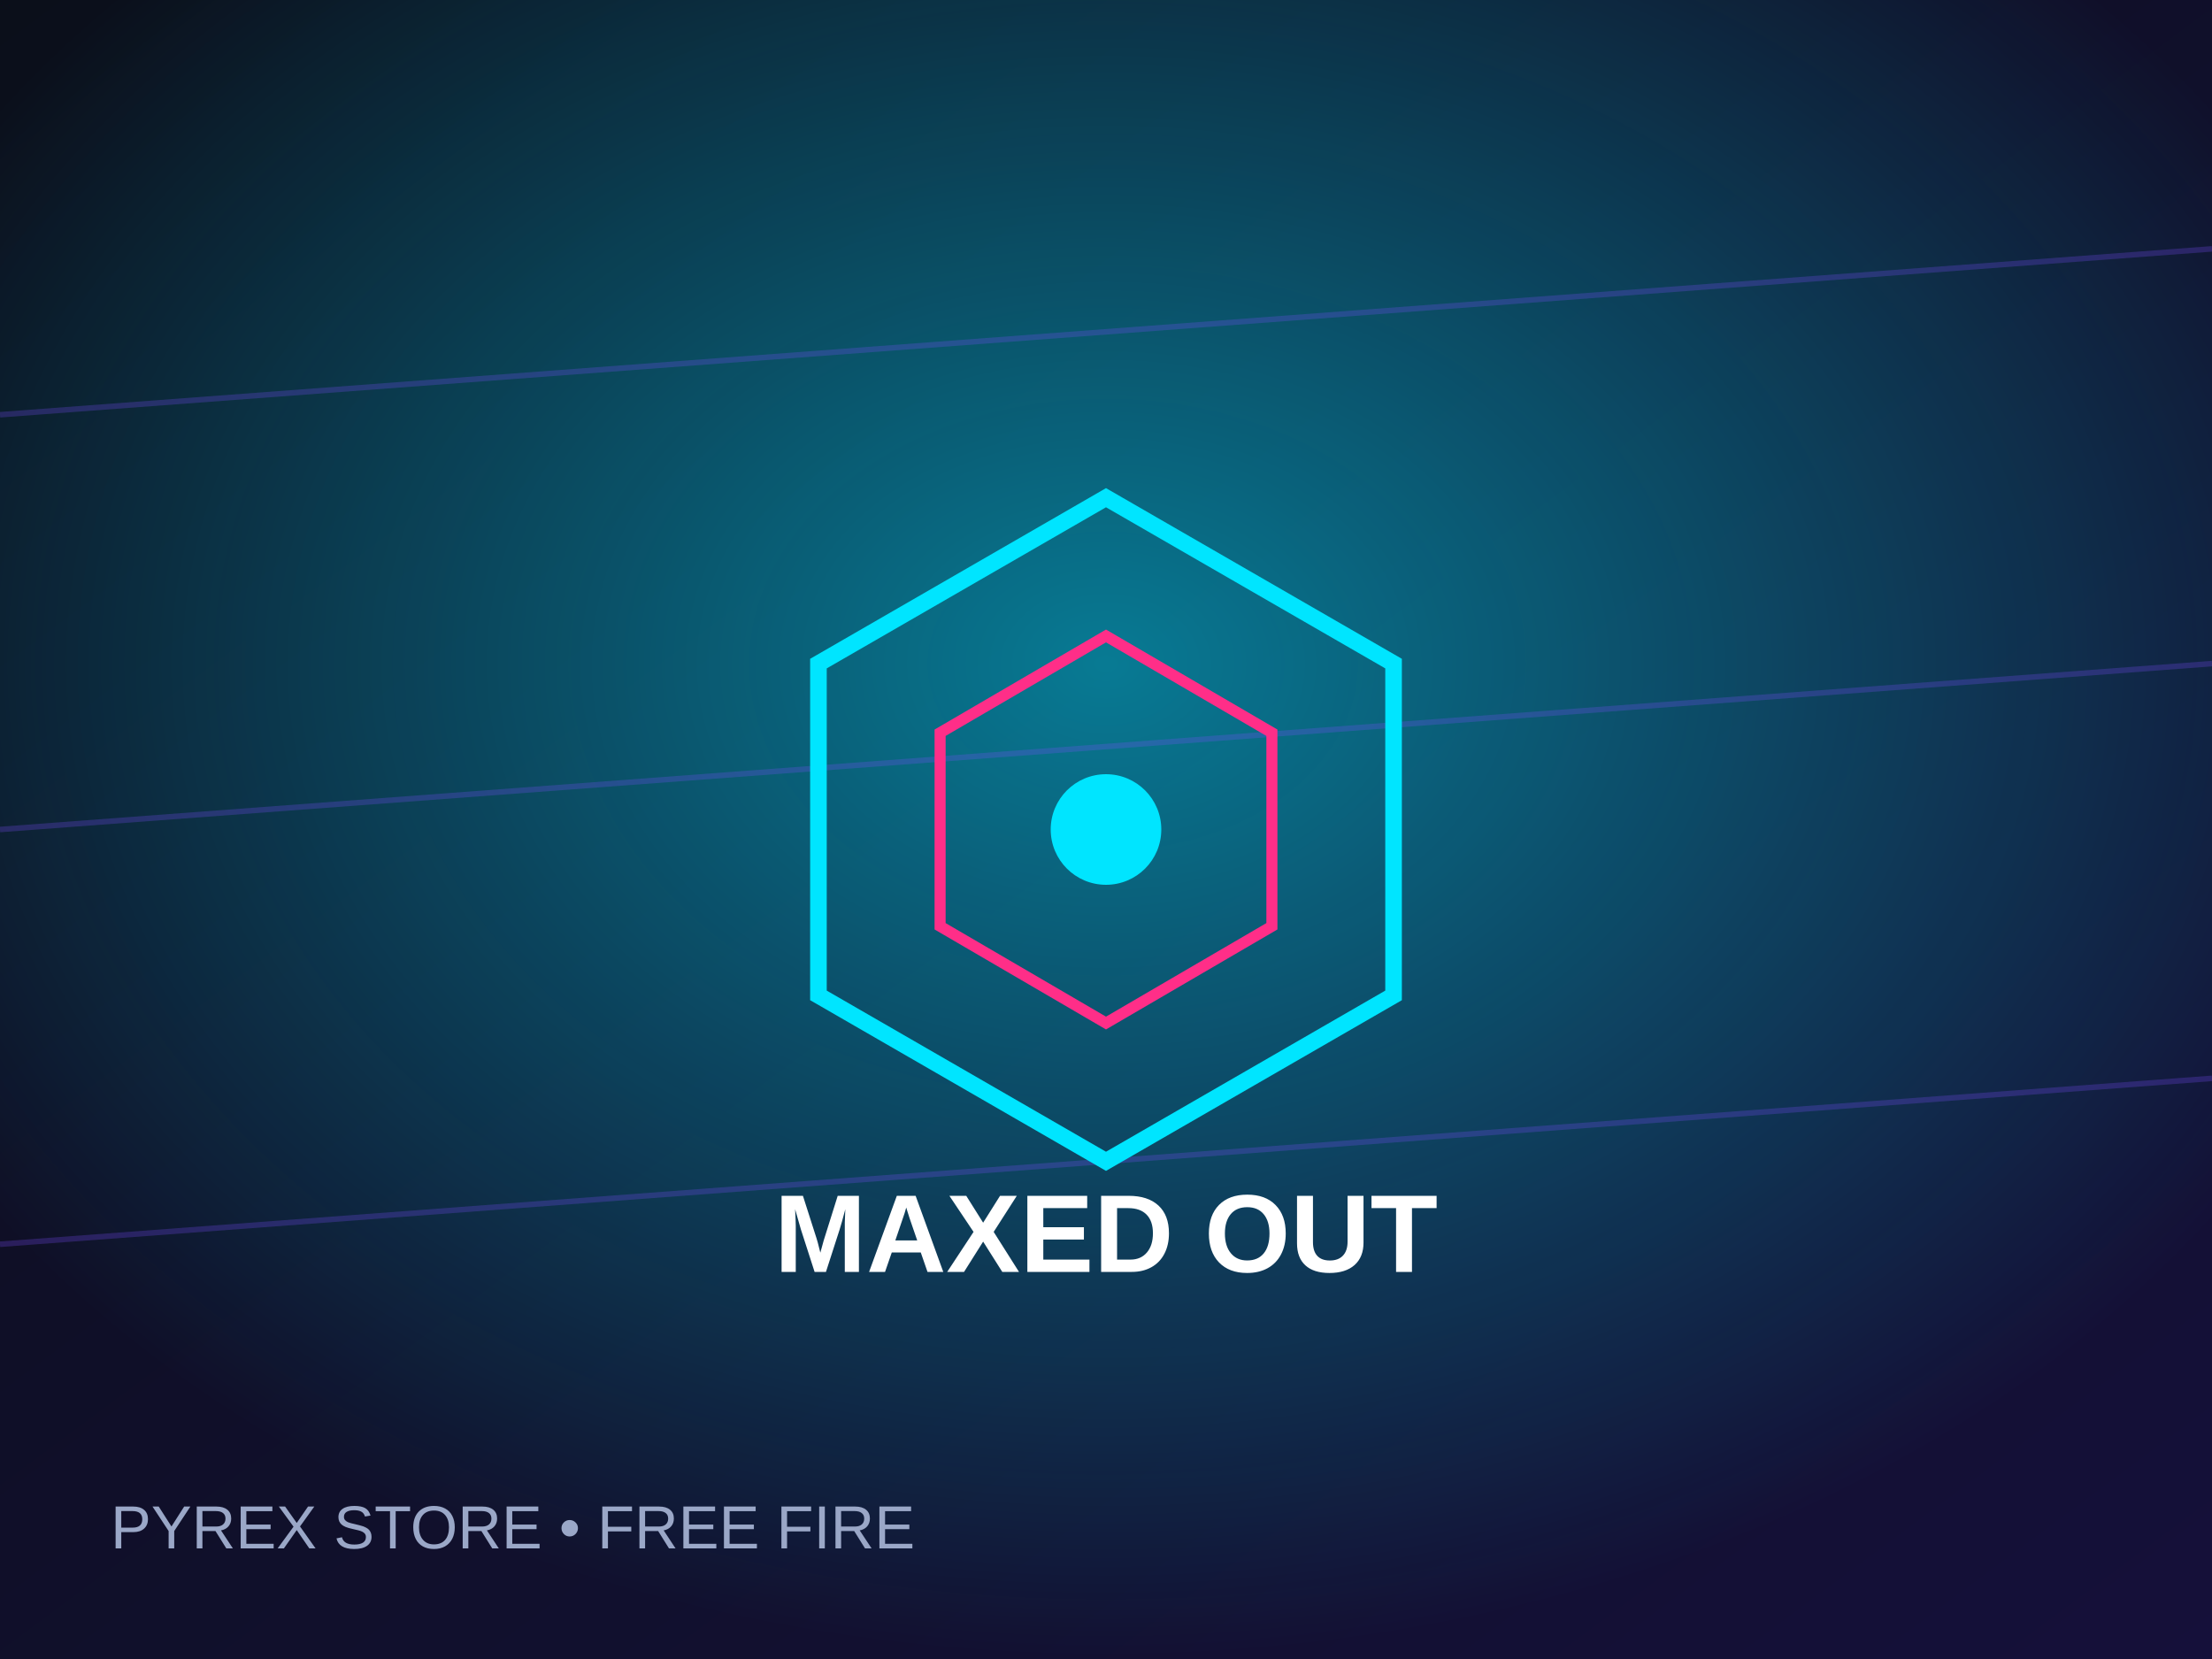
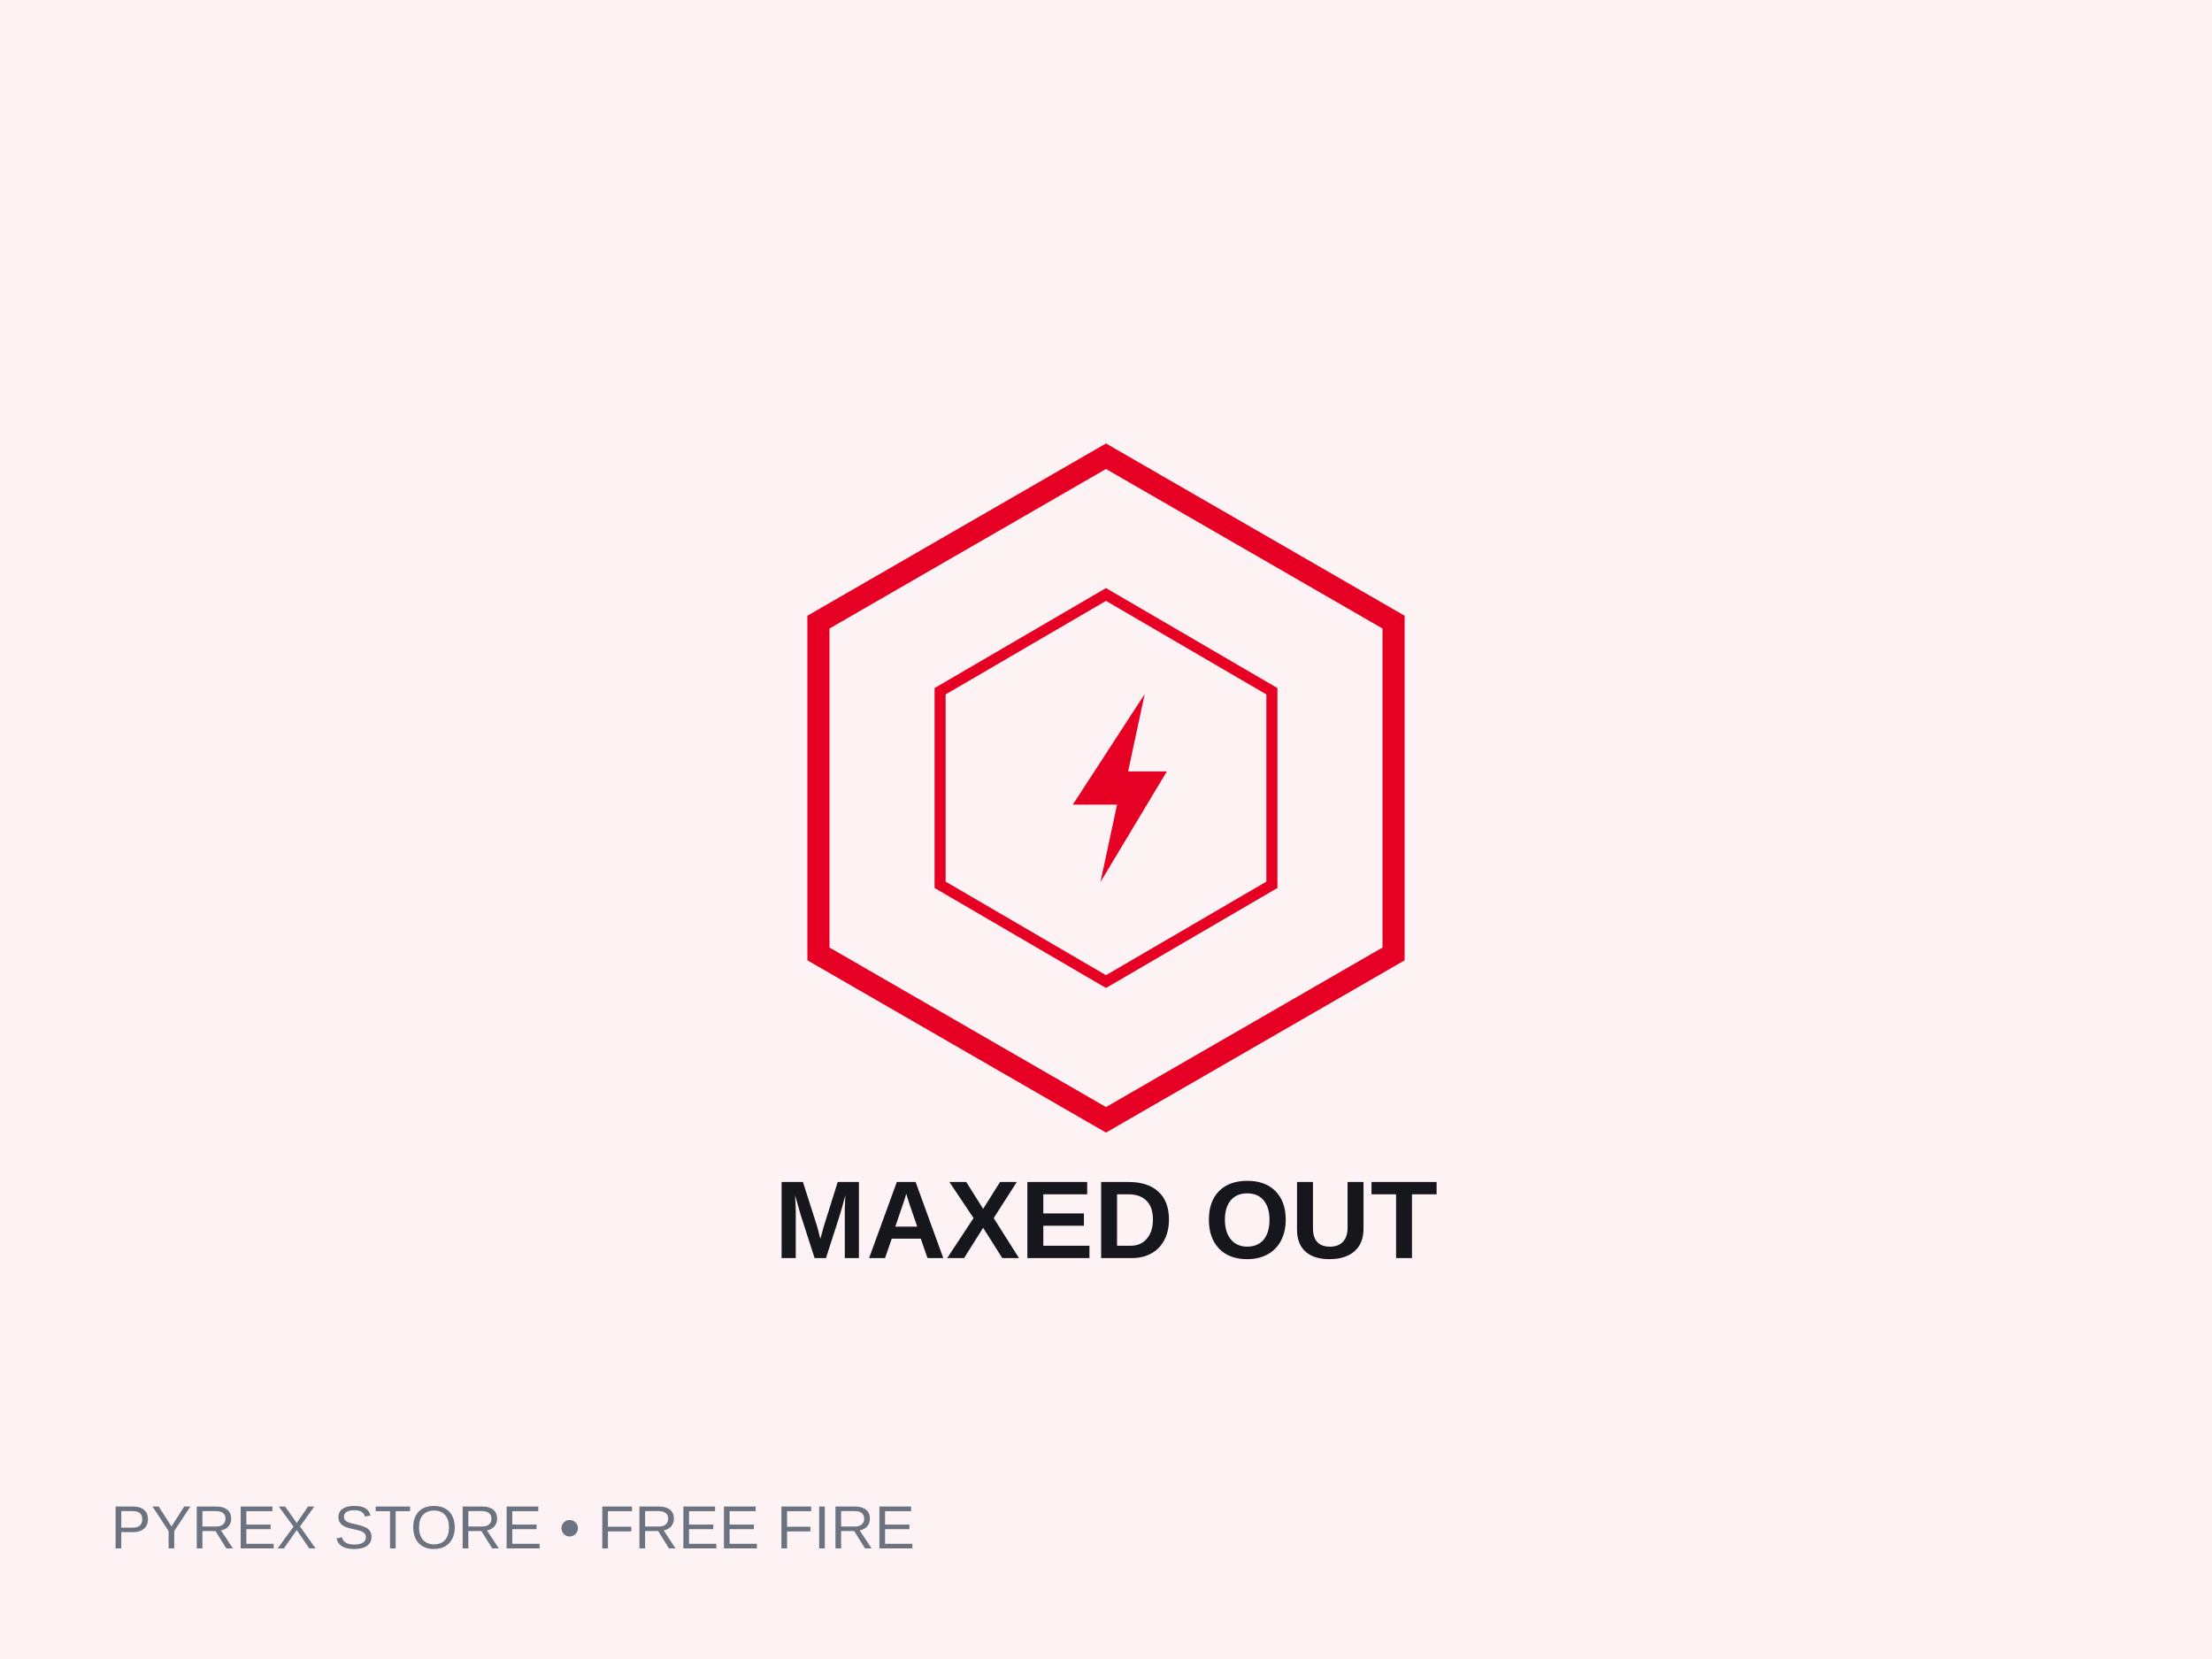
<svg xmlns="http://www.w3.org/2000/svg" width="800" height="600" viewBox="0 0 800 600">
-   <defs>
-     <linearGradient id="g1" x1="0" y1="0" x2="1" y2="1">
-       <stop offset="0" stop-color="#0b0f1a" />
-       <stop offset="1" stop-color="#15103a" />
-     </linearGradient>
-     <radialGradient id="glow1" cx="0.5" cy="0.4" r="0.6">
-       <stop offset="0" stop-color="#00e5ff" stop-opacity="0.5" />
-       <stop offset="1" stop-color="#00e5ff" stop-opacity="0" />
-     </radialGradient>
-   </defs>
-   <rect width="800" height="600" fill="url(#g1)" />
-   <rect width="800" height="600" fill="url(#glow1)" />
-   <g opacity="0.25" stroke="#7c4dff" stroke-width="2">
-     <path d="M0 150 L800 90 M0 300 L800 240 M0 450 L800 390" />
+   <rect width="800" height="600" fill="#ffffff" />
+   <rect width="800" height="600" fill="#fdf3f4" />
+   <g transform="translate(400 285)">
+     <polygon points="0,-120 104,-60 104,60 0,120 -104,60 -104,-60" fill="none" stroke="#e60023" stroke-width="8" />
+     <polygon points="0,-70 60,-35 60,35 0,70 -60,35 -60,-35" fill="none" stroke="#e60023" stroke-width="4" />
+     <path d="M14 -34 L-12 6 H4 L-2 34 L22 -6 H8 Z" fill="#e60023" />
+     <text x="0" y="170" fill="#15171c" font-family="Arial Black, Arial" font-size="40" font-weight="900" text-anchor="middle">MAXED OUT</text>
  </g>
-   <g transform="translate(400 300)">
-     <polygon points="0,-120 104,-60 104,60 0,120 -104,60 -104,-60" fill="none" stroke="#00e5ff" stroke-width="6" />
-     <polygon points="0,-70 60,-35 60,35 0,70 -60,35 -60,-35" fill="none" stroke="#ff2e88" stroke-width="4" />
-     <circle r="20" fill="#00e5ff" />
-     <text x="0" y="160" fill="#ffffff" font-family="Arial Black, Arial" font-size="40" font-weight="900" text-anchor="middle">MAXED OUT</text>
-   </g>
-   <text x="40" y="560" fill="#9aa7c7" font-family="Arial" font-size="22">PYREX STORE • FREE FIRE</text>
+   <text x="40" y="560" fill="#6b7280" font-family="Arial" font-size="22">PYREX STORE • FREE FIRE</text>
</svg>
